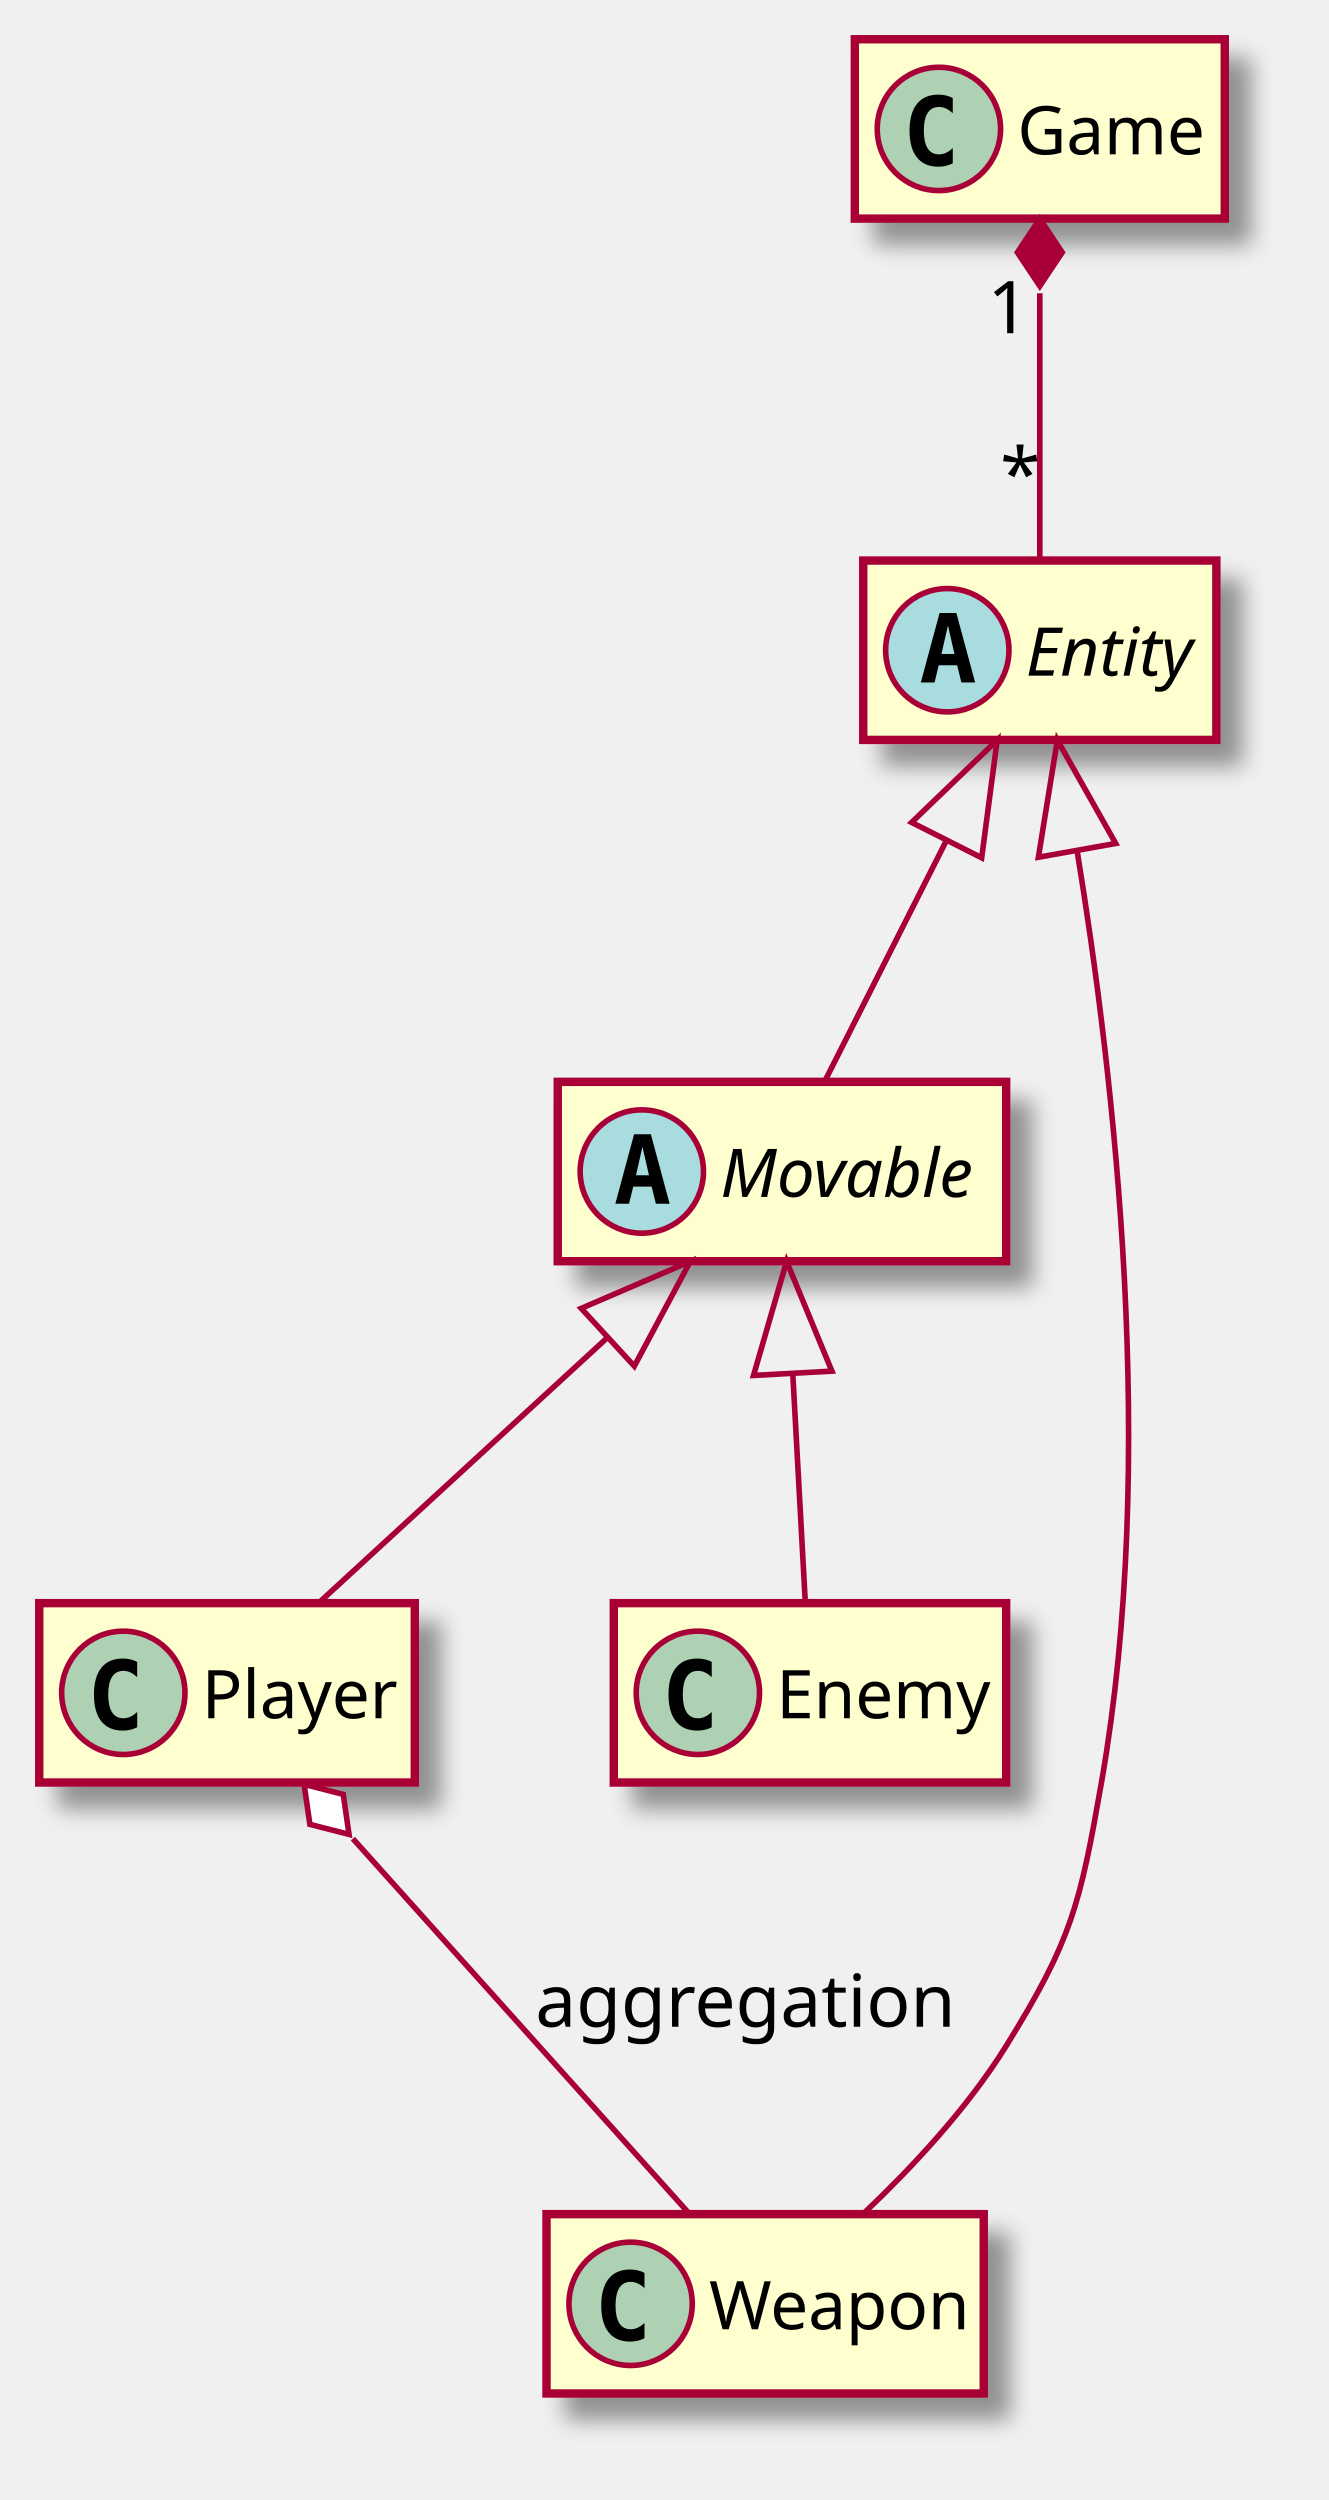
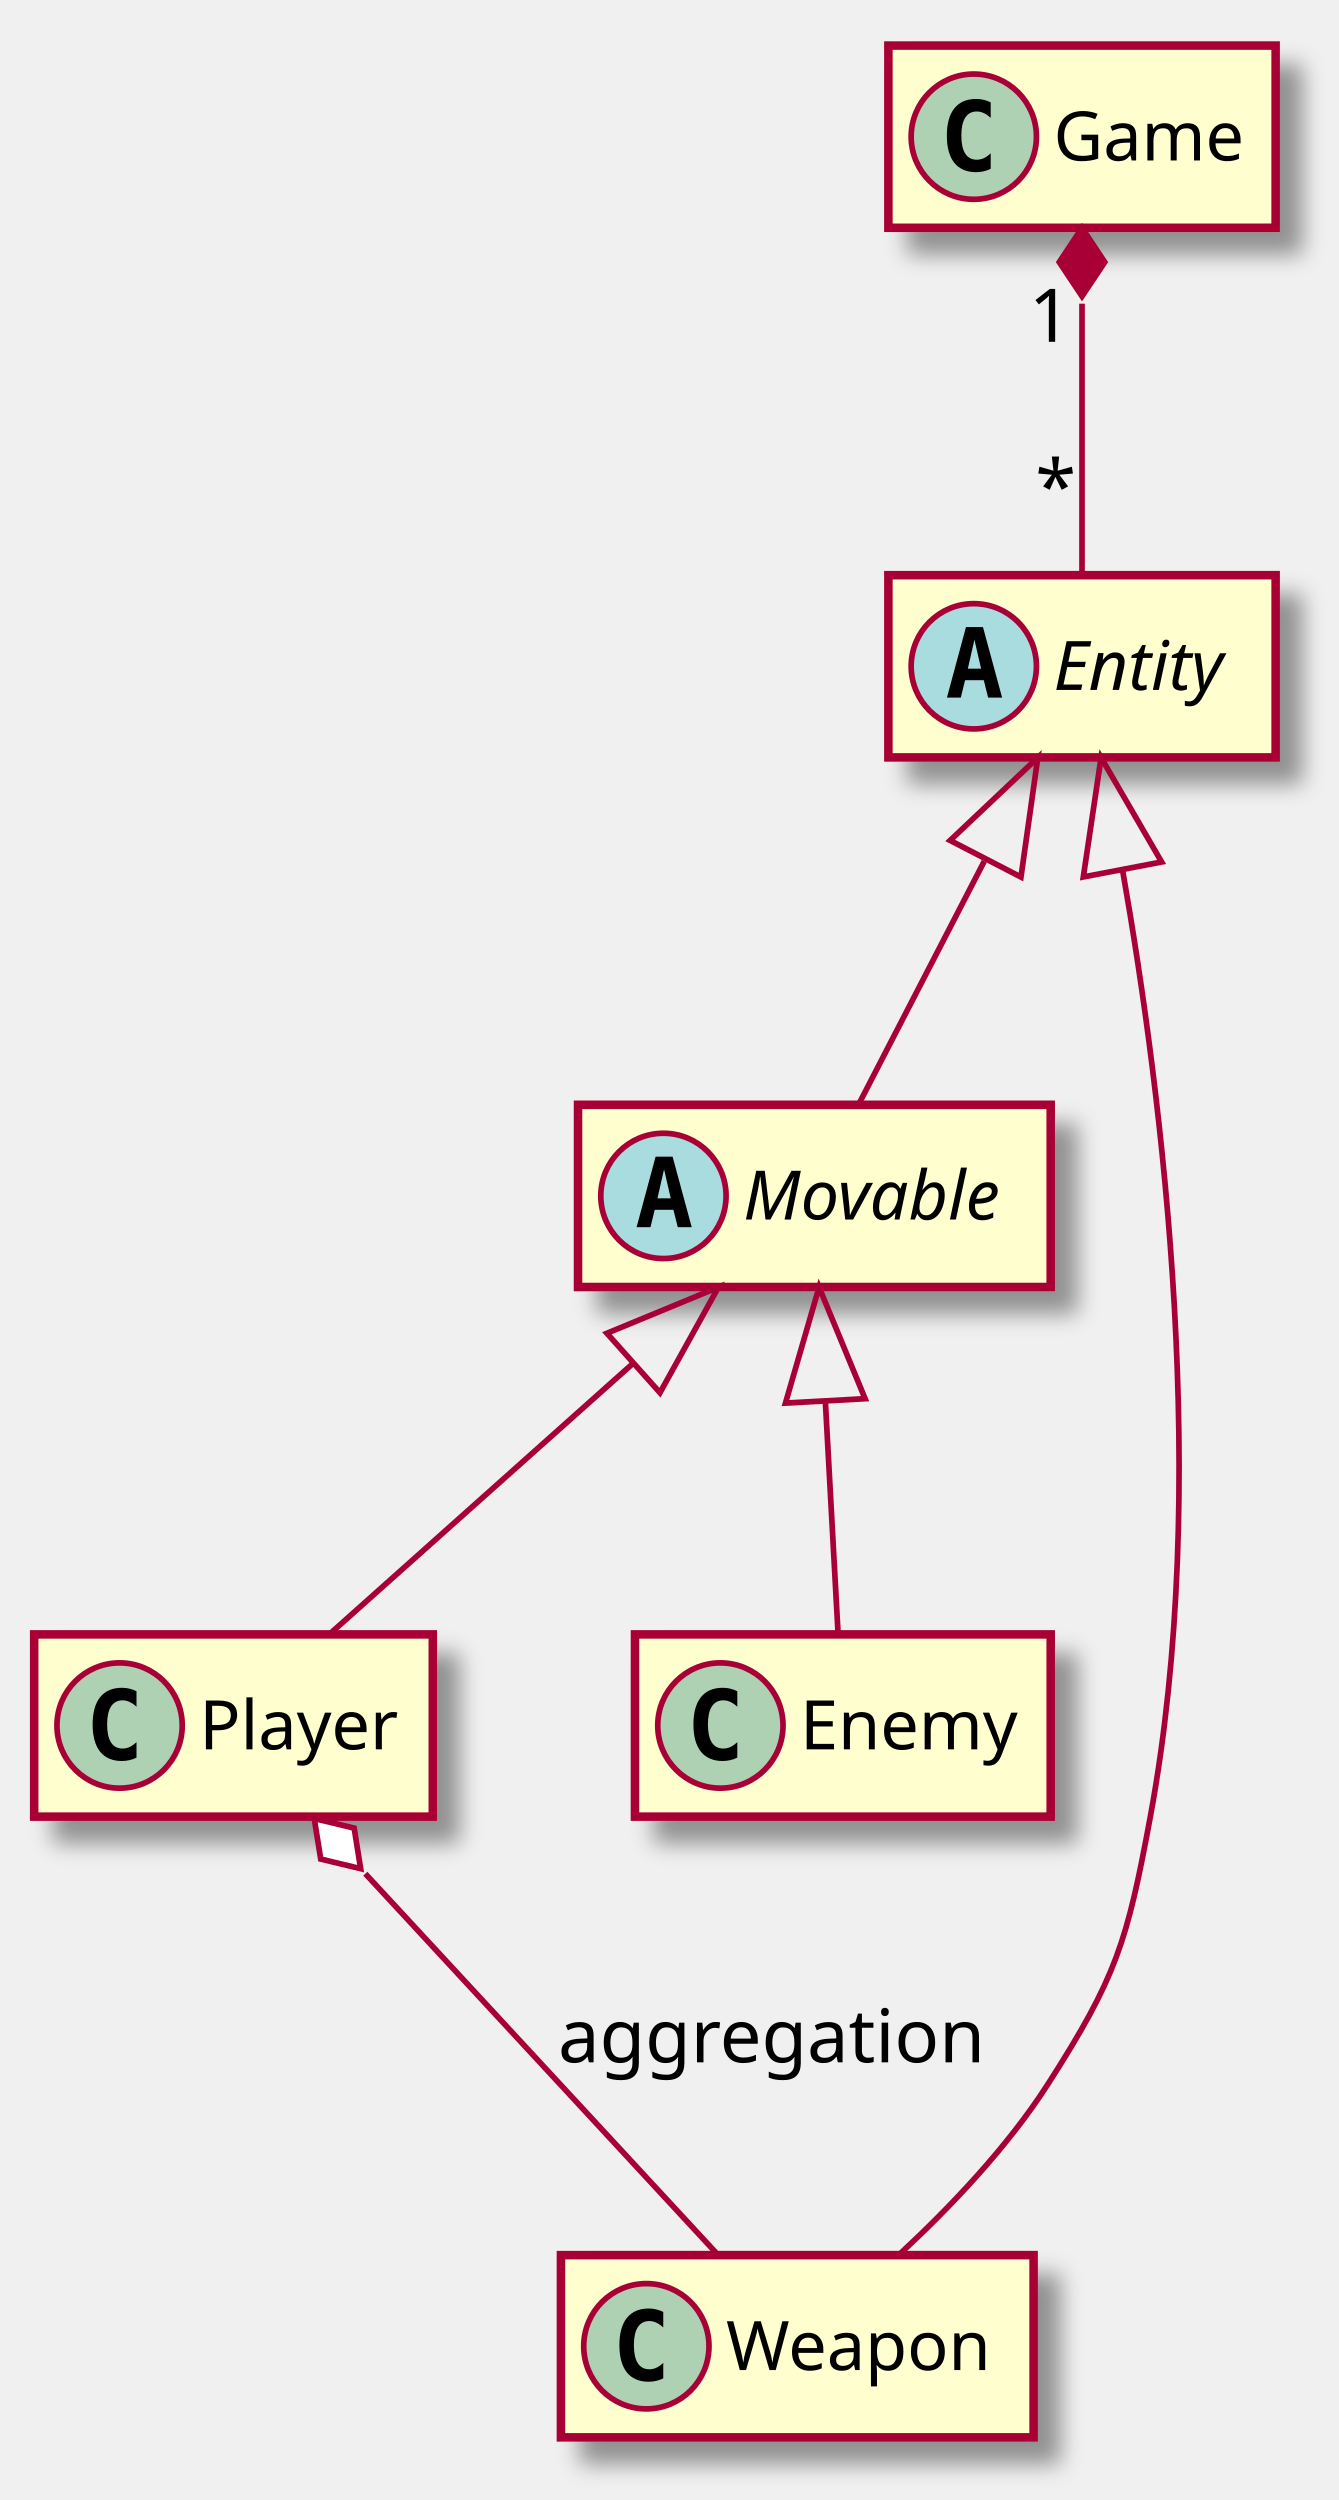
- <svg xmlns="http://www.w3.org/2000/svg" contentScriptType="application/ecmascript" contentStyleType="text/css" height="446px" preserveAspectRatio="none" style="width:237px;height:446px;" version="1.1" viewBox="0 0 237 446" width="237px" zoomAndPan="magnify">
+ <svg xmlns="http://www.w3.org/2000/svg" contentScriptType="application/ecmascript" contentStyleType="text/css" height="439px" preserveAspectRatio="none" style="width:235px;height:439px;" version="1.1" viewBox="0 0 235 439" width="235px" zoomAndPan="magnify">
  <defs>
    <filter height="300%" id="f1szxrufhimpxy" width="300%" x="-1" y="-1">
      <feGaussianBlur result="blurOut" stdDeviation="2.0" />
      <feColorMatrix in="blurOut" result="blurOut2" type="matrix" values="0 0 0 0 0 0 0 0 0 0 0 0 0 0 0 0 0 0 .4 0" />
      <feOffset dx="4.0" dy="4.0" in="blurOut2" result="blurOut3" />
      <feBlend in="SourceGraphic" in2="blurOut3" mode="normal" />
    </filter>
  </defs>
  <g>
-     <rect codeLine="1" fill="#FEFECE" filter="url(#f1szxrufhimpxy)" height="32" id="Entity" style="stroke: #A80036; stroke-width: 1.5;" width="63" x="154" y="100" />
-     <ellipse cx="169" cy="116" fill="#A9DCDF" rx="11" ry="11" style="stroke: #A80036; stroke-width: 1.0;" />
-     <path d="M169.113,111.598 L167.959,116.67 L170.275,116.67 Z M167.619,109.357 L170.616,109.357 L173.961,121.75 L171.512,121.75 L170.749,118.687 L167.47,118.687 L166.723,121.75 L164.274,121.75 Z " />
-     <text fill="#000000" font-family="sans-serif" font-size="12" font-style="italic" lengthAdjust="spacingAndGlyphs" textLength="31" x="183" y="120.535">Entity</text>
-     <rect codeLine="4" fill="#FEFECE" filter="url(#f1szxrufhimpxy)" height="32" id="Movable" style="stroke: #A80036; stroke-width: 1.5;" width="80" x="99.5" y="193" />
-     <ellipse cx="114.5" cy="209" fill="#A9DCDF" rx="11" ry="11" style="stroke: #A80036; stroke-width: 1.0;" />
-     <path d="M114.613,204.598 L113.46,209.67 L115.775,209.67 Z M113.119,202.357 L116.116,202.357 L119.461,214.75 L117.012,214.75 L116.249,211.687 L112.97,211.687 L112.223,214.75 L109.774,214.75 Z " />
-     <text fill="#000000" font-family="sans-serif" font-size="12" font-style="italic" lengthAdjust="spacingAndGlyphs" textLength="48" x="128.5" y="213.535">Movable</text>
-     <rect fill="#FEFECE" filter="url(#f1szxrufhimpxy)" height="32" id="Weapon" style="stroke: #A80036; stroke-width: 1.5;" width="78" x="97.5" y="395" />
-     <ellipse cx="112.5" cy="411" fill="#ADD1B2" rx="11" ry="11" style="stroke: #A80036; stroke-width: 1.0;" />
-     <path d="M114.973,417.143 Q114.392,417.442 113.753,417.591 Q113.114,417.741 112.408,417.741 Q109.901,417.741 108.582,416.089 Q107.262,414.437 107.262,411.316 Q107.262,408.187 108.582,406.535 Q109.901,404.883 112.408,404.883 Q113.114,404.883 113.761,405.032 Q114.409,405.182 114.973,405.481 L114.973,408.203 Q114.342,407.622 113.749,407.352 Q113.155,407.082 112.524,407.082 Q111.18,407.082 110.495,408.149 Q109.81,409.216 109.81,411.316 Q109.81,413.408 110.495,414.474 Q111.18,415.541 112.524,415.541 Q113.155,415.541 113.749,415.271 Q114.342,415.002 114.973,414.42 Z " />
-     <text fill="#000000" font-family="sans-serif" font-size="12" lengthAdjust="spacingAndGlyphs" textLength="46" x="126.5" y="415.535">Weapon</text>
-     <rect fill="#FEFECE" filter="url(#f1szxrufhimpxy)" height="32" id="Player" style="stroke: #A80036; stroke-width: 1.5;" width="67" x="7" y="286" />
-     <ellipse cx="22" cy="302" fill="#ADD1B2" rx="11" ry="11" style="stroke: #A80036; stroke-width: 1.0;" />
-     <path d="M24.473,308.143 Q23.892,308.442 23.253,308.591 Q22.614,308.741 21.908,308.741 Q19.401,308.741 18.081,307.089 Q16.762,305.437 16.762,302.316 Q16.762,299.187 18.081,297.535 Q19.401,295.883 21.908,295.883 Q22.614,295.883 23.261,296.032 Q23.909,296.182 24.473,296.481 L24.473,299.203 Q23.842,298.622 23.249,298.352 Q22.655,298.082 22.024,298.082 Q20.68,298.082 19.995,299.149 Q19.31,300.216 19.31,302.316 Q19.31,304.408 19.995,305.474 Q20.68,306.541 22.024,306.541 Q22.655,306.541 23.249,306.271 Q23.842,306.002 24.473,305.42 Z " />
-     <text fill="#000000" font-family="sans-serif" font-size="12" lengthAdjust="spacingAndGlyphs" textLength="35" x="36" y="306.535">Player</text>
-     <rect fill="#FEFECE" filter="url(#f1szxrufhimpxy)" height="32" id="Enemy" style="stroke: #A80036; stroke-width: 1.5;" width="70" x="109.5" y="286" />
-     <ellipse cx="124.5" cy="302" fill="#ADD1B2" rx="11" ry="11" style="stroke: #A80036; stroke-width: 1.0;" />
-     <path d="M126.973,308.143 Q126.392,308.442 125.753,308.591 Q125.114,308.741 124.408,308.741 Q121.901,308.741 120.582,307.089 Q119.262,305.437 119.262,302.316 Q119.262,299.187 120.582,297.535 Q121.901,295.883 124.408,295.883 Q125.114,295.883 125.761,296.032 Q126.409,296.182 126.973,296.481 L126.973,299.203 Q126.342,298.622 125.749,298.352 Q125.155,298.082 124.524,298.082 Q123.18,298.082 122.495,299.149 Q121.81,300.216 121.81,302.316 Q121.81,304.408 122.495,305.474 Q123.18,306.541 124.524,306.541 Q125.155,306.541 125.749,306.271 Q126.342,306.002 126.973,305.42 Z " />
-     <text fill="#000000" font-family="sans-serif" font-size="12" lengthAdjust="spacingAndGlyphs" textLength="38" x="138.5" y="306.535">Enemy</text>
-     <rect fill="#FEFECE" filter="url(#f1szxrufhimpxy)" height="32" id="Game" style="stroke: #A80036; stroke-width: 1.5;" width="66" x="152.5" y="7" />
-     <ellipse cx="167.5" cy="23" fill="#ADD1B2" rx="11" ry="11" style="stroke: #A80036; stroke-width: 1.0;" />
-     <path d="M169.973,29.143 Q169.392,29.442 168.753,29.591 Q168.114,29.741 167.408,29.741 Q164.901,29.741 163.582,28.089 Q162.262,26.437 162.262,23.316 Q162.262,20.186 163.582,18.535 Q164.901,16.883 167.408,16.883 Q168.114,16.883 168.761,17.032 Q169.409,17.182 169.973,17.48 L169.973,20.203 Q169.342,19.622 168.749,19.352 Q168.155,19.082 167.524,19.082 Q166.18,19.082 165.495,20.149 Q164.81,21.216 164.81,23.316 Q164.81,25.408 165.495,26.474 Q166.18,27.541 167.524,27.541 Q168.155,27.541 168.749,27.271 Q169.342,27.002 169.973,26.42 Z " />
-     <text fill="#000000" font-family="sans-serif" font-size="12" lengthAdjust="spacingAndGlyphs" textLength="34" x="181.5" y="27.535">Game</text>
-     <path codeLine="2" d="M168.7,150.23 C161.3,164.88 152.97,181.35 147.11,192.95 " fill="none" id="Entity-backto-Movable" style="stroke: #A80036; stroke-width: 1.0;" />
-     <polygon fill="none" points="162.63,146.72,177.9,132.03,175.13,153.03,162.63,146.72" style="stroke: #A80036; stroke-width: 1.0;" />
-     <path codeLine="3" d="M192.15,151.75 C198.77,192.05 206.61,260.32 196.5,318 C192.66,339.88 191.2,346.12 179.5,365 C172.67,376.02 162.79,386.6 154.23,394.73 " fill="none" id="Entity-backto-Weapon" style="stroke: #A80036; stroke-width: 1.0;" />
-     <polygon fill="none" points="185.25,152.93,188.63,132.02,199.04,150.47,185.25,152.93" style="stroke: #A80036; stroke-width: 1.0;" />
-     <path codeLine="5" d="M108.17,238.8 C91.14,254.45 70.78,273.17 56.87,285.95 " fill="none" id="Movable-backto-Player" style="stroke: #A80036; stroke-width: 1.0;" />
-     <polygon fill="none" points="103.69,233.41,123.15,225.03,113.16,243.72,103.69,233.41" style="stroke: #A80036; stroke-width: 1.0;" />
-     <path codeLine="6" d="M141.44,245.24 C142.21,259.36 143.06,274.88 143.67,285.95 " fill="none" id="Movable-backto-Enemy" style="stroke: #A80036; stroke-width: 1.0;" />
-     <polygon fill="none" points="134.43,245.38,140.33,225.03,148.41,244.61,134.43,245.38" style="stroke: #A80036; stroke-width: 1.0;" />
-     <path codeLine="7" d="M185.5,52.32 C185.5,68.07 185.5,87.03 185.5,99.95 " fill="none" id="Game-backto-Entity" style="stroke: #A80036; stroke-width: 1.0;" />
-     <polygon fill="#A80036" points="185.5,39.03,181.5,45.03,185.5,51.03,189.5,45.03,185.5,39.03" style="stroke: #A80036; stroke-width: 1.0;" />
-     <text fill="#000000" font-family="sans-serif" font-size="13" lengthAdjust="spacingAndGlyphs" textLength="8" x="176.175" y="59.444">1</text>
-     <text fill="#000000" font-family="sans-serif" font-size="13" lengthAdjust="spacingAndGlyphs" textLength="6" x="178.431" y="89.184">*</text>
-     <path codeLine="8" d="M62.95,328.02 C81.47,348.67 107.17,377.31 122.77,394.7 " fill="none" id="Player-backto-Weapon" style="stroke: #A80036; stroke-width: 1.0;" />
-     <polygon fill="#FFFFFF" points="54.25,318.33,55.283,325.467,62.268,327.258,61.235,320.121,54.25,318.33" style="stroke: #A80036; stroke-width: 1.0;" />
-     <text fill="#000000" font-family="sans-serif" font-size="13" lengthAdjust="spacingAndGlyphs" textLength="75" x="95.5" y="361.568">aggregation</text>
+     <rect fill="#FEFECE" filter="url(#f1szxrufhimpxy)" height="32" id="Entity" style="stroke: #A80036; stroke-width: 1.5;" width="68" x="156" y="101" />
+     <ellipse cx="171" cy="117" fill="#A9DCDF" rx="11" ry="11" style="stroke: #A80036; stroke-width: 1.0;" />
+     <path d="M171.109,112.344 L169.953,117.422 L172.281,117.422 L171.109,112.344 Z M169.625,110.109 L172.609,110.109 L175.969,122.5 L173.516,122.5 L172.75,119.438 L169.469,119.438 L168.719,122.5 L166.281,122.5 L169.625,110.109 Z " />
+     <text fill="#000000" font-family="sans-serif" font-size="12" font-style="italic" lengthAdjust="spacingAndGlyphs" textLength="36" x="185" y="121.154">Entity</text>
+     <rect fill="#FEFECE" filter="url(#f1szxrufhimpxy)" height="32" id="Movable" style="stroke: #A80036; stroke-width: 1.5;" width="83" x="101.5" y="194" />
+     <ellipse cx="116.5" cy="210" fill="#A9DCDF" rx="11" ry="11" style="stroke: #A80036; stroke-width: 1.0;" />
+     <path d="M116.609,205.344 L115.453,210.422 L117.781,210.422 L116.609,205.344 Z M115.125,203.109 L118.109,203.109 L121.469,215.5 L119.016,215.5 L118.25,212.438 L114.969,212.438 L114.219,215.5 L111.781,215.5 L115.125,203.109 Z " />
+     <text fill="#000000" font-family="sans-serif" font-size="12" font-style="italic" lengthAdjust="spacingAndGlyphs" textLength="51" x="130.5" y="214.154">Movable</text>
+     <rect fill="#FEFECE" filter="url(#f1szxrufhimpxy)" height="32" id="Weapon" style="stroke: #A80036; stroke-width: 1.5;" width="83" x="98.5" y="396" />
+     <ellipse cx="113.5" cy="412" fill="#ADD1B2" rx="11" ry="11" style="stroke: #A80036; stroke-width: 1.0;" />
+     <path d="M116.469,417.641 Q115.891,417.938 115.25,418.078 Q114.609,418.234 113.906,418.234 Q111.406,418.234 110.078,416.594 Q108.766,414.938 108.766,411.812 Q108.766,408.688 110.078,407.031 Q111.406,405.375 113.906,405.375 Q114.609,405.375 115.25,405.531 Q115.906,405.688 116.469,405.984 L116.469,408.703 Q115.844,408.125 115.25,407.859 Q114.656,407.578 114.031,407.578 Q112.688,407.578 112,408.656 Q111.312,409.719 111.312,411.812 Q111.312,413.906 112,414.984 Q112.688,416.047 114.031,416.047 Q114.656,416.047 115.25,415.781 Q115.844,415.5 116.469,414.922 L116.469,417.641 Z " />
+     <text fill="#000000" font-family="sans-serif" font-size="12" lengthAdjust="spacingAndGlyphs" textLength="51" x="127.5" y="416.181">Weapon</text>
+     <rect fill="#FEFECE" filter="url(#f1szxrufhimpxy)" height="32" id="Player" style="stroke: #A80036; stroke-width: 1.5;" width="70" x="6" y="287" />
+     <ellipse cx="21" cy="303" fill="#ADD1B2" rx="11" ry="11" style="stroke: #A80036; stroke-width: 1.0;" />
+     <path d="M23.969,308.641 Q23.391,308.938 22.75,309.078 Q22.109,309.234 21.406,309.234 Q18.906,309.234 17.578,307.594 Q16.266,305.938 16.266,302.812 Q16.266,299.688 17.578,298.031 Q18.906,296.375 21.406,296.375 Q22.109,296.375 22.75,296.531 Q23.406,296.688 23.969,296.984 L23.969,299.703 Q23.344,299.125 22.75,298.859 Q22.156,298.578 21.531,298.578 Q20.188,298.578 19.5,299.656 Q18.812,300.719 18.812,302.812 Q18.812,304.906 19.5,305.984 Q20.188,307.047 21.531,307.047 Q22.156,307.047 22.75,306.781 Q23.344,306.5 23.969,305.922 L23.969,308.641 Z " />
+     <text fill="#000000" font-family="sans-serif" font-size="12" lengthAdjust="spacingAndGlyphs" textLength="38" x="35" y="307.181">Player</text>
+     <rect fill="#FEFECE" filter="url(#f1szxrufhimpxy)" height="32" id="Enemy" style="stroke: #A80036; stroke-width: 1.5;" width="73" x="111.5" y="287" />
+     <ellipse cx="126.5" cy="303" fill="#ADD1B2" rx="11" ry="11" style="stroke: #A80036; stroke-width: 1.0;" />
+     <path d="M129.469,308.641 Q128.891,308.938 128.25,309.078 Q127.609,309.234 126.906,309.234 Q124.406,309.234 123.078,307.594 Q121.766,305.938 121.766,302.812 Q121.766,299.688 123.078,298.031 Q124.406,296.375 126.906,296.375 Q127.609,296.375 128.25,296.531 Q128.906,296.688 129.469,296.984 L129.469,299.703 Q128.844,299.125 128.25,298.859 Q127.656,298.578 127.031,298.578 Q125.688,298.578 125,299.656 Q124.312,300.719 124.312,302.812 Q124.312,304.906 125,305.984 Q125.688,307.047 127.031,307.047 Q127.656,307.047 128.25,306.781 Q128.844,306.5 129.469,305.922 L129.469,308.641 Z " />
+     <text fill="#000000" font-family="sans-serif" font-size="12" lengthAdjust="spacingAndGlyphs" textLength="41" x="140.5" y="307.181">Enemy</text>
+     <rect fill="#FEFECE" filter="url(#f1szxrufhimpxy)" height="32" id="Game" style="stroke: #A80036; stroke-width: 1.5;" width="68" x="156" y="8" />
+     <ellipse cx="171" cy="24" fill="#ADD1B2" rx="11" ry="11" style="stroke: #A80036; stroke-width: 1.0;" />
+     <path d="M173.969,29.641 Q173.391,29.938 172.75,30.078 Q172.109,30.234 171.406,30.234 Q168.906,30.234 167.578,28.594 Q166.266,26.938 166.266,23.812 Q166.266,20.688 167.578,19.031 Q168.906,17.375 171.406,17.375 Q172.109,17.375 172.75,17.531 Q173.406,17.688 173.969,17.984 L173.969,20.703 Q173.344,20.125 172.75,19.859 Q172.156,19.578 171.531,19.578 Q170.188,19.578 169.5,20.656 Q168.812,21.719 168.812,23.812 Q168.812,25.906 169.5,26.984 Q170.188,28.047 171.531,28.047 Q172.156,28.047 172.75,27.781 Q173.344,27.5 173.969,26.922 L173.969,29.641 Z " />
+     <text fill="#000000" font-family="sans-serif" font-size="12" lengthAdjust="spacingAndGlyphs" textLength="36" x="185" y="28.181">Game</text>
+     <path d="M172.84,151.23 C165.27,165.88 156.76,182.35 150.77,193.95 " fill="none" id="Entity-Movable" style="stroke: #A80036; stroke-width: 1.0;" />
+     <polygon fill="none" points="166.84,147.58,182.24,133.03,179.28,154.01,166.84,147.58" style="stroke: #A80036; stroke-width: 1.0;" />
+     <path d="M197.12,152.78 C204.22,193.1 212.65,261.41 202,319 C197.93,341 196.07,347.17 184,366 C176.92,377.04 166.81,387.62 158.07,395.74 " fill="none" id="Entity-Weapon" style="stroke: #A80036; stroke-width: 1.0;" />
+     <polygon fill="none" points="190.23,153.99,193.35,133.03,203.98,151.36,190.23,153.99" style="stroke: #A80036; stroke-width: 1.0;" />
+     <path d="M110.99,239.56 C93.39,255.26 72.27,274.1 57.87,286.95 " fill="none" id="Movable-Player" style="stroke: #A80036; stroke-width: 1.0;" />
+     <polygon fill="none" points="106.57,234.12,126.16,226.03,115.89,244.56,106.57,234.12" style="stroke: #A80036; stroke-width: 1.0;" />
+     <path d="M144.94,246.24 C145.71,260.36 146.56,275.88 147.17,286.95 " fill="none" id="Movable-Enemy" style="stroke: #A80036; stroke-width: 1.0;" />
+     <polygon fill="none" points="137.93,246.38,143.83,226.03,151.91,245.61,137.93,246.38" style="stroke: #A80036; stroke-width: 1.0;" />
+     <path d="M190,53.32 C190,69.07 190,88.03 190,100.95 " fill="none" id="Game-Entity" style="stroke: #A80036; stroke-width: 1.0;" />
+     <polygon fill="#A80036" points="190,40.03,186,46.03,190,52.03,194,46.03,190,40.03" style="stroke: #A80036; stroke-width: 1.0;" />
+     <text fill="#000000" font-family="sans-serif" font-size="13" lengthAdjust="spacingAndGlyphs" textLength="8" x="180.675" y="60.014">1</text>
+     <text fill="#000000" font-family="sans-serif" font-size="13" lengthAdjust="spacingAndGlyphs" textLength="7" x="181.797" y="90.046">*</text>
+     <path d="M64.15,329.02 C83.26,349.67 109.75,378.31 125.84,395.7 " fill="none" id="Player-Weapon" style="stroke: #A80036; stroke-width: 1.0;" />
+     <polygon fill="#FFFFFF" points="55.18,319.33,56.318,326.451,63.329,328.139,62.191,321.018,55.18,319.33" style="stroke: #A80036; stroke-width: 1.0;" />
+     <text fill="#000000" font-family="sans-serif" font-size="13" lengthAdjust="spacingAndGlyphs" textLength="77" x="98" y="362.149">aggregation</text>
  </g>
</svg>
